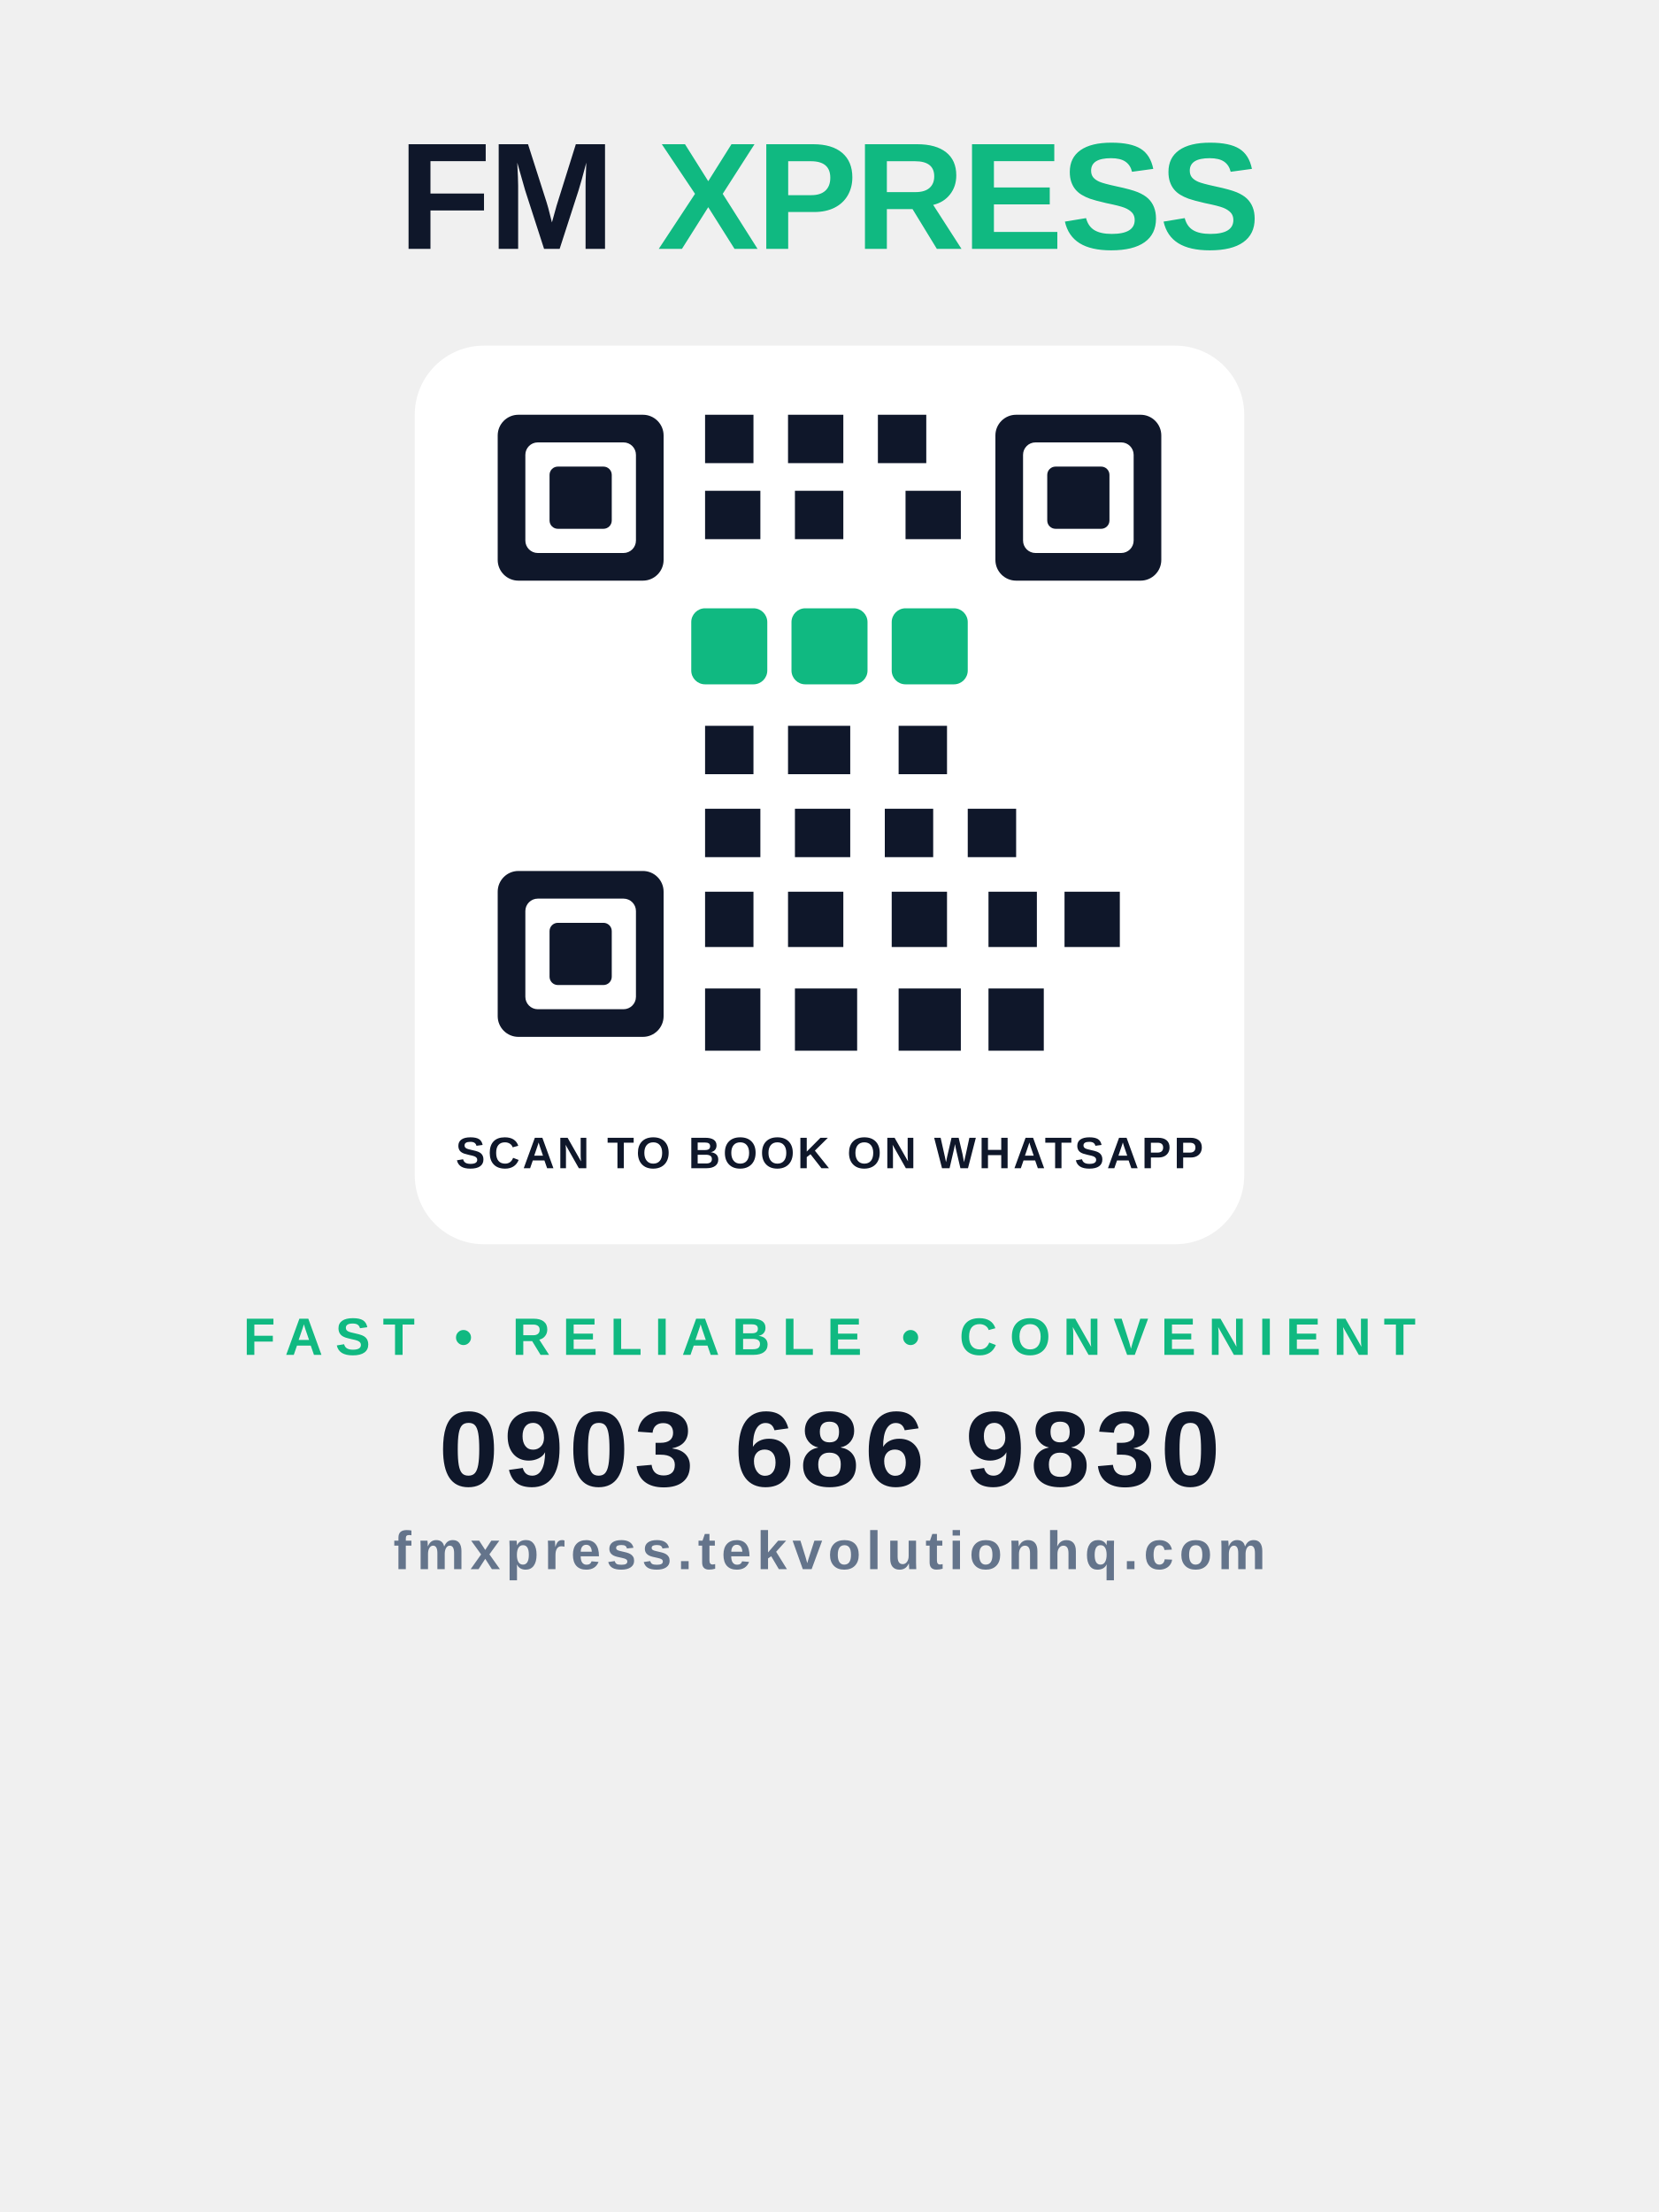
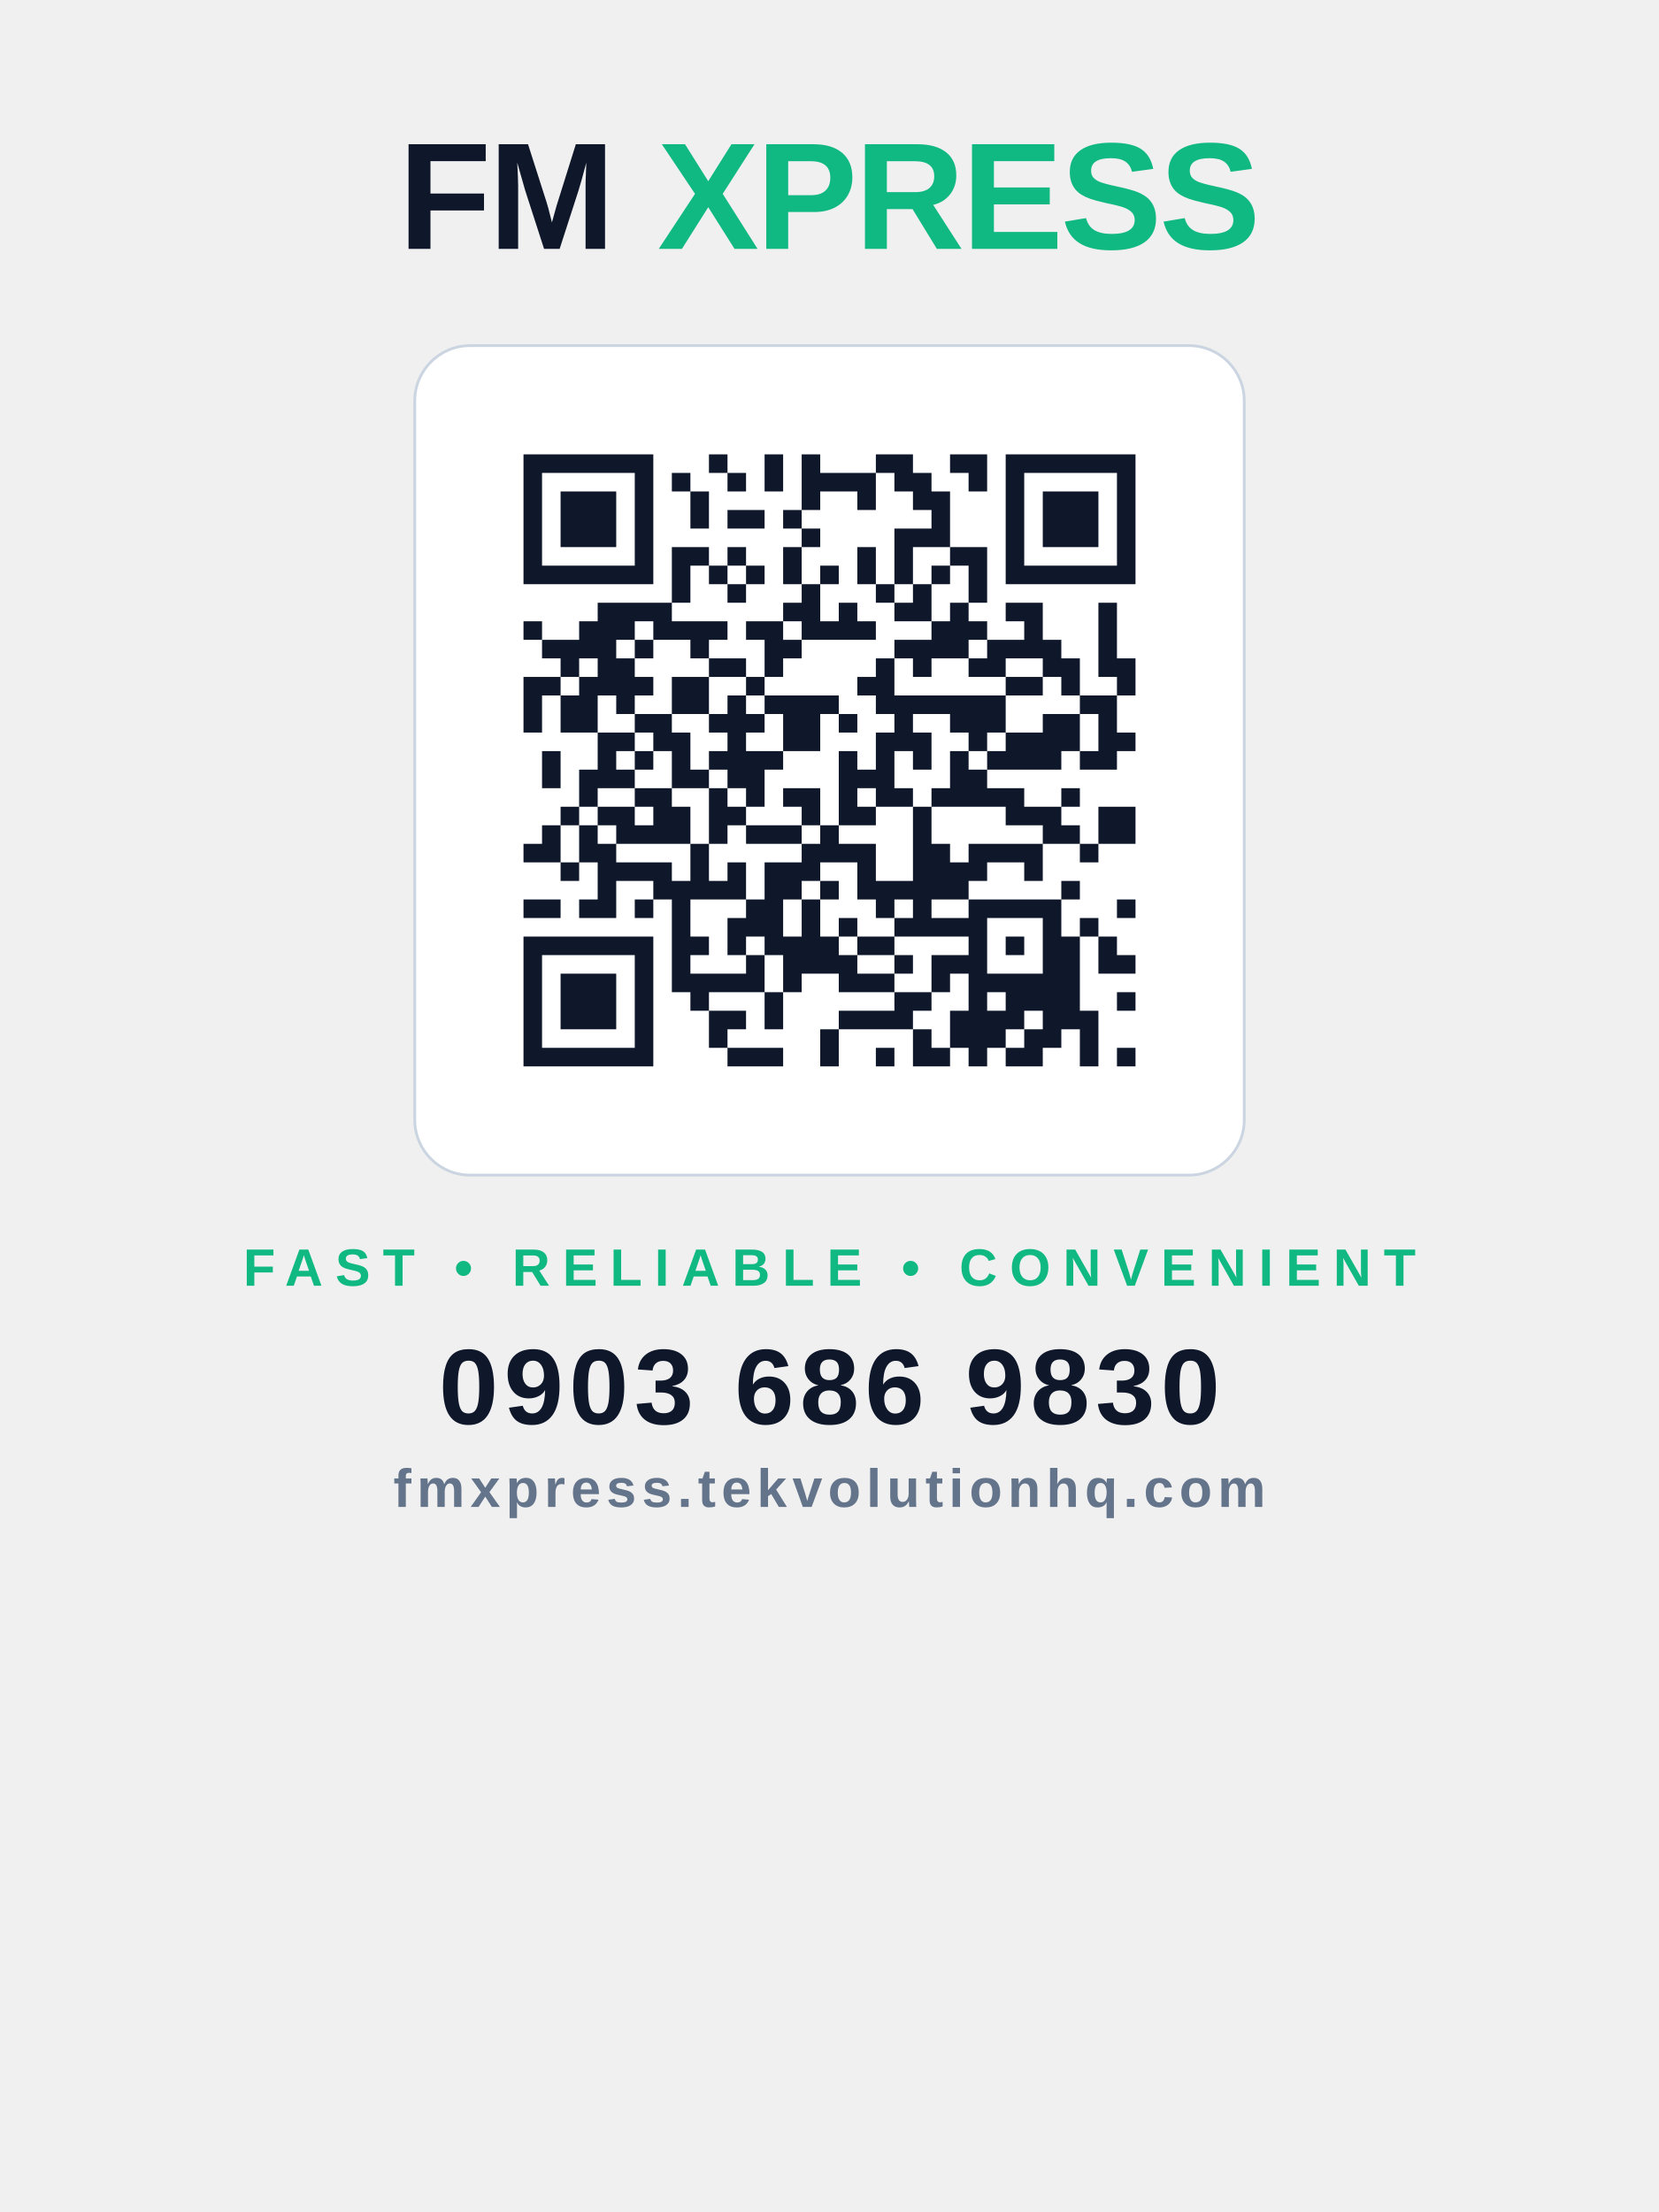
<svg xmlns="http://www.w3.org/2000/svg" width="2400" height="3200" viewBox="0 0 2400 3200">
  <g transform="translate(1200, 360)" text-anchor="middle">
    <text y="0" font-family="-apple-system, 'SF Pro Display', 'Helvetica Neue', Arial, sans-serif" font-weight="900" font-size="220" letter-spacing="-4">
      <tspan fill="#0F172A">FM</tspan>
      <tspan fill="#10B981"> XPRESS</tspan>
    </text>
    <g transform="translate(-600, 140)">
-       <rect width="1200" height="1300" rx="100" fill="#FFFFFF" />
-       <rect x="120" y="100" width="240" height="240" fill="#0F172A" rx="30" />
-       <rect x="160" y="140" width="160" height="160" fill="#FFFFFF" rx="18" />
-       <rect x="195" y="175" width="90" height="90" fill="#0F172A" rx="12" />
-       <rect x="840" y="100" width="240" height="240" fill="#0F172A" rx="30" />
-       <rect x="880" y="140" width="160" height="160" fill="#FFFFFF" rx="18" />
-       <rect x="915" y="175" width="90" height="90" fill="#0F172A" rx="12" />
-       <rect x="120" y="760" width="240" height="240" fill="#0F172A" rx="30" />
-       <rect x="160" y="800" width="160" height="160" fill="#FFFFFF" rx="18" />
-       <rect x="195" y="835" width="90" height="90" fill="#0F172A" rx="12" />
-       <rect x="420" y="100" width="70" height="70" fill="#0F172A" />
-       <rect x="540" y="100" width="80" height="70" fill="#0F172A" />
-       <rect x="670" y="100" width="70" height="70" fill="#0F172A" />
-       <rect x="420" y="210" width="80" height="70" fill="#0F172A" />
-       <rect x="550" y="210" width="70" height="70" fill="#0F172A" />
-       <rect x="710" y="210" width="80" height="70" fill="#0F172A" />
-       <rect x="400" y="380" width="110" height="110" fill="#10B981" rx="20" />
-       <rect x="545" y="380" width="110" height="110" fill="#10B981" rx="20" />
-       <rect x="690" y="380" width="110" height="110" fill="#10B981" rx="20" />
-       <rect x="420" y="550" width="70" height="70" fill="#0F172A" />
-       <rect x="540" y="550" width="90" height="70" fill="#0F172A" />
-       <rect x="700" y="550" width="70" height="70" fill="#0F172A" />
-       <rect x="420" y="670" width="80" height="70" fill="#0F172A" />
-       <rect x="550" y="670" width="80" height="70" fill="#0F172A" />
-       <rect x="680" y="670" width="70" height="70" fill="#0F172A" />
-       <rect x="800" y="670" width="70" height="70" fill="#0F172A" />
-       <rect x="420" y="790" width="70" height="80" fill="#0F172A" />
-       <rect x="540" y="790" width="80" height="80" fill="#0F172A" />
-       <rect x="690" y="790" width="80" height="80" fill="#0F172A" />
-       <rect x="830" y="790" width="70" height="80" fill="#0F172A" />
-       <rect x="940" y="790" width="80" height="80" fill="#0F172A" />
-       <rect x="420" y="930" width="80" height="90" fill="#0F172A" />
-       <rect x="550" y="930" width="90" height="90" fill="#0F172A" />
-       <rect x="700" y="930" width="90" height="90" fill="#0F172A" />
-       <rect x="830" y="930" width="80" height="90" fill="#0F172A" />
-       <text x="600" y="1190" font-family="-apple-system, 'SF Pro Display', Arial, sans-serif" font-weight="900" font-size="64" fill="#0F172A" letter-spacing="4">
-         SCAN TO BOOK ON WHATSAPP
-       </text>
+       <rect width="1200" height="1200" rx="80" fill="#FFFFFF" stroke="#CBD5E1" stroke-width="4" />
+       <g transform="translate(50.0, 50.0) scale(26.82927)">
+         <path fill="#0F172A" d="M4,4H5V5H4zM5,4H6V5H5zM6,4H7V5H6zM7,4H8V5H7zM8,4H9V5H8zM9,4H10V5H9zM10,4H11V5H10zM14,4H15V5H14zM17,4H18V5H17zM19,4H20V5H19zM23,4H24V5H23zM24,4H25V5H24zM27,4H28V5H27zM28,4H29V5H28zM30,4H31V5H30zM31,4H32V5H31zM32,4H33V5H32zM33,4H34V5H33zM34,4H35V5H34zM35,4H36V5H35zM36,4H37V5H36zM4,5H5V6H4zM10,5H11V6H10zM12,5H13V6H12zM15,5H16V6H15zM17,5H18V6H17zM19,5H20V6H19zM20,5H21V6H20zM21,5H22V6H21zM22,5H23V6H22zM24,5H25V6H24zM25,5H26V6H25zM28,5H29V6H28zM30,5H31V6H30zM36,5H37V6H36zM4,6H5V7H4zM6,6H7V7H6zM7,6H8V7H7zM8,6H9V7H8zM10,6H11V7H10zM13,6H14V7H13zM19,6H20V7H19zM22,6H23V7H22zM25,6H26V7H25zM26,6H27V7H26zM30,6H31V7H30zM32,6H33V7H32zM33,6H34V7H33zM34,6H35V7H34zM36,6H37V7H36zM4,7H5V8H4zM6,7H7V8H6zM7,7H8V8H7zM8,7H9V8H8zM10,7H11V8H10zM13,7H14V8H13zM15,7H16V8H15zM16,7H17V8H16zM18,7H19V8H18zM26,7H27V8H26zM30,7H31V8H30zM32,7H33V8H32zM33,7H34V8H33zM34,7H35V8H34zM36,7H37V8H36zM4,8H5V9H4zM6,8H7V9H6zM7,8H8V9H7zM8,8H9V9H8zM10,8H11V9H10zM19,8H20V9H19zM24,8H25V9H24zM25,8H26V9H25zM26,8H27V9H26zM30,8H31V9H30zM32,8H33V9H32zM33,8H34V9H33zM34,8H35V9H34zM36,8H37V9H36zM4,9H5V10H4zM10,9H11V10H10zM12,9H13V10H12zM13,9H14V10H13zM15,9H16V10H15zM18,9H19V10H18zM22,9H23V10H22zM24,9H25V10H24zM27,9H28V10H27zM28,9H29V10H28zM30,9H31V10H30zM36,9H37V10H36zM4,10H5V11H4zM5,10H6V11H5zM6,10H7V11H6zM7,10H8V11H7zM8,10H9V11H8zM9,10H10V11H9zM10,10H11V11H10zM12,10H13V11H12zM14,10H15V11H14zM16,10H17V11H16zM18,10H19V11H18zM20,10H21V11H20zM22,10H23V11H22zM24,10H25V11H24zM26,10H27V11H26zM28,10H29V11H28zM30,10H31V11H30zM31,10H32V11H31zM32,10H33V11H32zM33,10H34V11H33zM34,10H35V11H34zM35,10H36V11H35zM36,10H37V11H36zM12,11H13V12H12zM15,11H16V12H15zM19,11H20V12H19zM23,11H24V12H23zM25,11H26V12H25zM28,11H29V12H28zM8,12H9V13H8zM9,12H10V13H9zM10,12H11V13H10zM11,12H12V13H11zM18,12H19V13H18zM19,12H20V13H19zM21,12H22V13H21zM24,12H25V13H24zM25,12H26V13H25zM27,12H28V13H27zM30,12H31V13H30zM31,12H32V13H31zM35,12H36V13H35zM4,13H5V14H4zM7,13H8V14H7zM8,13H9V14H8zM9,13H10V14H9zM11,13H12V14H11zM12,13H13V14H12zM13,13H14V14H13zM14,13H15V14H14zM16,13H17V14H16zM17,13H18V14H17zM19,13H20V14H19zM20,13H21V14H20zM21,13H22V14H21zM22,13H23V14H22zM26,13H27V14H26zM27,13H28V14H27zM28,13H29V14H28zM31,13H32V14H31zM35,13H36V14H35zM5,14H6V15H5zM6,14H7V15H6zM7,14H8V15H7zM8,14H9V15H8zM10,14H11V15H10zM13,14H14V15H13zM17,14H18V15H17zM18,14H19V15H18zM24,14H25V15H24zM25,14H26V15H25zM26,14H27V15H26zM27,14H28V15H27zM29,14H30V15H29zM30,14H31V15H30zM31,14H32V15H31zM32,14H33V15H32zM35,14H36V15H35zM6,15H7V16H6zM8,15H9V16H8zM9,15H10V16H9zM14,15H15V16H14zM15,15H16V16H15zM17,15H18V16H17zM23,15H24V16H23zM25,15H26V16H25zM28,15H29V16H28zM29,15H30V16H29zM32,15H33V16H32zM33,15H34V16H33zM35,15H36V16H35zM36,15H37V16H36zM4,16H5V17H4zM5,16H6V17H5zM7,16H8V17H7zM8,16H9V17H8zM9,16H10V17H9zM10,16H11V17H10zM12,16H13V17H12zM13,16H14V17H13zM16,16H17V17H16zM22,16H23V17H22zM23,16H24V17H23zM30,16H31V17H30zM31,16H32V17H31zM33,16H34V17H33zM36,16H37V17H36zM4,17H5V18H4zM6,17H7V18H6zM7,17H8V18H7zM9,17H10V18H9zM12,17H13V18H12zM13,17H14V18H13zM15,17H16V18H15zM17,17H18V18H17zM18,17H19V18H18zM19,17H20V18H19zM20,17H21V18H20zM23,17H24V18H23zM24,17H25V18H24zM25,17H26V18H25zM26,17H27V18H26zM27,17H28V18H27zM28,17H29V18H28zM29,17H30V18H29zM34,17H35V18H34zM35,17H36V18H35zM4,18H5V19H4zM6,18H7V19H6zM7,18H8V19H7zM10,18H11V19H10zM11,18H12V19H11zM14,18H15V19H14zM15,18H16V19H15zM16,18H17V19H16zM18,18H19V19H18zM19,18H20V19H19zM21,18H22V19H21zM24,18H25V19H24zM27,18H28V19H27zM28,18H29V19H28zM29,18H30V19H29zM32,18H33V19H32zM33,18H34V19H33zM35,18H36V19H35zM8,19H9V20H8zM9,19H10V20H9zM11,19H12V20H11zM12,19H13V20H12zM15,19H16V20H15zM18,19H19V20H18zM19,19H20V20H19zM23,19H24V20H23zM24,19H25V20H24zM25,19H26V20H25zM28,19H29V20H28zM30,19H31V20H30zM31,19H32V20H31zM32,19H33V20H32zM33,19H34V20H33zM35,19H36V20H35zM36,19H37V20H36zM5,20H6V21H5zM8,20H9V21H8zM10,20H11V21H10zM12,20H13V21H12zM14,20H15V21H14zM15,20H16V21H15zM16,20H17V21H16zM17,20H18V21H17zM21,20H22V21H21zM23,20H24V21H23zM25,20H26V21H25zM27,20H28V21H27zM29,20H30V21H29zM30,20H31V21H30zM31,20H32V21H31zM32,20H33V21H32zM34,20H35V21H34zM35,20H36V21H35zM5,21H6V22H5zM7,21H8V22H7zM8,21H9V22H8zM9,21H10V22H9zM12,21H13V22H12zM13,21H14V22H13zM15,21H16V22H15zM16,21H17V22H16zM21,21H22V22H21zM22,21H23V22H22zM23,21H24V22H23zM27,21H28V22H27zM28,21H29V22H28zM7,22H8V23H7zM10,22H11V23H10zM11,22H12V23H11zM14,22H15V23H14zM16,22H17V23H16zM18,22H19V23H18zM19,22H20V23H19zM21,22H22V23H21zM23,22H24V23H23zM24,22H25V23H24zM26,22H27V23H26zM27,22H28V23H27zM28,22H29V23H28zM29,22H30V23H29zM30,22H31V23H30zM33,22H34V23H33zM6,23H7V24H6zM8,23H9V24H8zM9,23H10V24H9zM11,23H12V24H11zM12,23H13V24H12zM14,23H15V24H14zM15,23H16V24H15zM19,23H20V24H19zM21,23H22V24H21zM22,23H23V24H22zM25,23H26V24H25zM30,23H31V24H30zM31,23H32V24H31zM32,23H33V24H32zM35,23H36V24H35zM36,23H37V24H36zM5,24H6V25H5zM7,24H8V25H7zM9,24H10V25H9zM10,24H11V25H10zM11,24H12V25H11zM12,24H13V25H12zM14,24H15V25H14zM16,24H17V25H16zM17,24H18V25H17zM18,24H19V25H18zM20,24H21V25H20zM25,24H26V25H25zM32,24H33V25H32zM33,24H34V25H33zM35,24H36V25H35zM36,24H37V25H36zM4,25H5V26H4zM5,25H6V26H5zM7,25H8V26H7zM8,25H9V26H8zM13,25H14V26H13zM19,25H20V26H19zM20,25H21V26H20zM21,25H22V26H21zM22,25H23V26H22zM25,25H26V26H25zM26,25H27V26H26zM28,25H29V26H28zM29,25H30V26H29zM30,25H31V26H30zM31,25H32V26H31zM34,25H35V26H34zM6,26H7V27H6zM8,26H9V27H8zM9,26H10V27H9zM10,26H11V27H10zM11,26H12V27H11zM13,26H14V27H13zM15,26H16V27H15zM17,26H18V27H17zM18,26H19V27H18zM19,26H20V27H19zM22,26H23V27H22zM25,26H26V27H25zM26,26H27V27H26zM27,26H28V27H27zM28,26H29V27H28zM31,26H32V27H31zM8,27H9V28H8zM11,27H12V28H11zM12,27H13V28H12zM13,27H14V28H13zM14,27H15V28H14zM15,27H16V28H15zM17,27H18V28H17zM18,27H19V28H18zM20,27H21V28H20zM22,27H23V28H22zM23,27H24V28H23zM24,27H25V28H24zM25,27H26V28H25zM26,27H27V28H26zM27,27H28V28H27zM33,27H34V28H33zM4,28H5V29H4zM5,28H6V29H5zM7,28H8V29H7zM8,28H9V29H8zM10,28H11V29H10zM12,28H13V29H12zM16,28H17V29H16zM17,28H18V29H17zM19,28H20V29H19zM23,28H24V29H23zM25,28H26V29H25zM28,28H29V29H28zM29,28H30V29H29zM30,28H31V29H30zM31,28H32V29H31zM32,28H33V29H32zM36,28H37V29H36zM12,29H13V30H12zM15,29H16V30H15zM16,29H17V30H16zM17,29H18V30H17zM19,29H20V30H19zM21,29H22V30H21zM24,29H25V30H24zM25,29H26V30H25zM26,29H27V30H26zM27,29H28V30H27zM28,29H29V30H28zM32,29H33V30H32zM34,29H35V30H34zM4,30H5V31H4zM5,30H6V31H5zM6,30H7V31H6zM7,30H8V31H7zM8,30H9V31H8zM9,30H10V31H9zM10,30H11V31H10zM12,30H13V31H12zM13,30H14V31H13zM15,30H16V31H15zM17,30H18V31H17zM18,30H19V31H18zM19,30H20V31H19zM20,30H21V31H20zM22,30H23V31H22zM23,30H24V31H23zM28,30H29V31H28zM30,30H31V31H30zM32,30H33V31H32zM33,30H34V31H33zM35,30H36V31H35zM4,31H5V32H4zM10,31H11V32H10zM12,31H13V32H12zM16,31H17V32H16zM18,31H19V32H18zM19,31H20V32H19zM20,31H21V32H20zM21,31H22V32H21zM24,31H25V32H24zM26,31H27V32H26zM27,31H28V32H27zM28,31H29V32H28zM32,31H33V32H32zM33,31H34V32H33zM35,31H36V32H35zM36,31H37V32H36zM4,32H5V33H4zM6,32H7V33H6zM7,32H8V33H7zM8,32H9V33H8zM10,32H11V33H10zM12,32H13V33H12zM13,32H14V33H13zM14,32H15V33H14zM15,32H16V33H15zM16,32H17V33H16zM18,32H19V33H18zM21,32H22V33H21zM22,32H23V33H22zM23,32H24V33H23zM26,32H27V33H26zM28,32H29V33H28zM29,32H30V33H29zM30,32H31V33H30zM31,32H32V33H31zM32,32H33V33H32zM33,32H34V33H33zM4,33H5V34H4zM6,33H7V34H6zM7,33H8V34H7zM8,33H9V34H8zM10,33H11V34H10zM13,33H14V34H13zM17,33H18V34H17zM24,33H25V34H24zM25,33H26V34H25zM28,33H29V34H28zM30,33H31V34H30zM31,33H32V34H31zM32,33H33V34H32zM33,33H34V34H33zM36,33H37V34H36zM4,34H5V35H4zM6,34H7V35H6zM7,34H8V35H7zM8,34H9V35H8zM10,34H11V35H10zM14,34H15V35H14zM15,34H16V35H15zM17,34H18V35H17zM21,34H22V35H21zM22,34H23V35H22zM23,34H24V35H23zM24,34H25V35H24zM27,34H28V35H27zM28,34H29V35H28zM29,34H30V35H29zM30,34H31V35H30zM32,34H33V35H32zM33,34H34V35H33zM34,34H35V35H34zM4,35H5V36H4zM10,35H11V36H10zM14,35H15V36H14zM20,35H21V36H20zM25,35H26V36H25zM27,35H28V36H27zM28,35H29V36H28zM29,35H30V36H29zM31,35H32V36H31zM32,35H33V36H32zM34,35H35V36H34zM4,36H5V37H4zM5,36H6V37H5zM6,36H7V37H6zM7,36H8V37H7zM8,36H9V37H8zM9,36H10V37H9zM10,36H11V37H10zM15,36H16V37H15zM16,36H17V37H16zM17,36H18V37H17zM20,36H21V37H20zM23,36H24V37H23zM25,36H26V37H25zM26,36H27V37H26zM28,36H29V37H28zM30,36H31V37H30zM31,36H32V37H31zM34,36H35V37H34zM36,36H37V37H36z" />
+       </g>
    </g>
-     <text y="1600" font-family="-apple-system, 'SF Pro Display', Arial, sans-serif" font-weight="800" font-size="76" fill="#10B981" letter-spacing="18">
+     <text y="1500" font-family="-apple-system, 'SF Pro Display', Arial, sans-serif" font-weight="800" font-size="76" fill="#10B981" letter-spacing="18">
      FAST • RELIABLE • CONVENIENT
    </text>
-     <text y="1790" font-family="-apple-system, 'SF Pro Display', Arial, sans-serif" font-weight="900" font-size="155" fill="#0F172A" letter-spacing="8">
+     <text y="1700" font-family="-apple-system, 'SF Pro Display', Arial, sans-serif" font-weight="900" font-size="155" fill="#0F172A" letter-spacing="8">
      0903 686 9830
    </text>
-     <text y="1910" font-family="-apple-system, 'SF Pro Display', Arial, sans-serif" font-weight="600" font-size="78" fill="#64748B" letter-spacing="8">
+     <text y="1820" font-family="-apple-system, 'SF Pro Display', Arial, sans-serif" font-weight="600" font-size="78" fill="#64748B" letter-spacing="8">
      fmxpress.tekvolutionhq.com
    </text>
  </g>
</svg>
